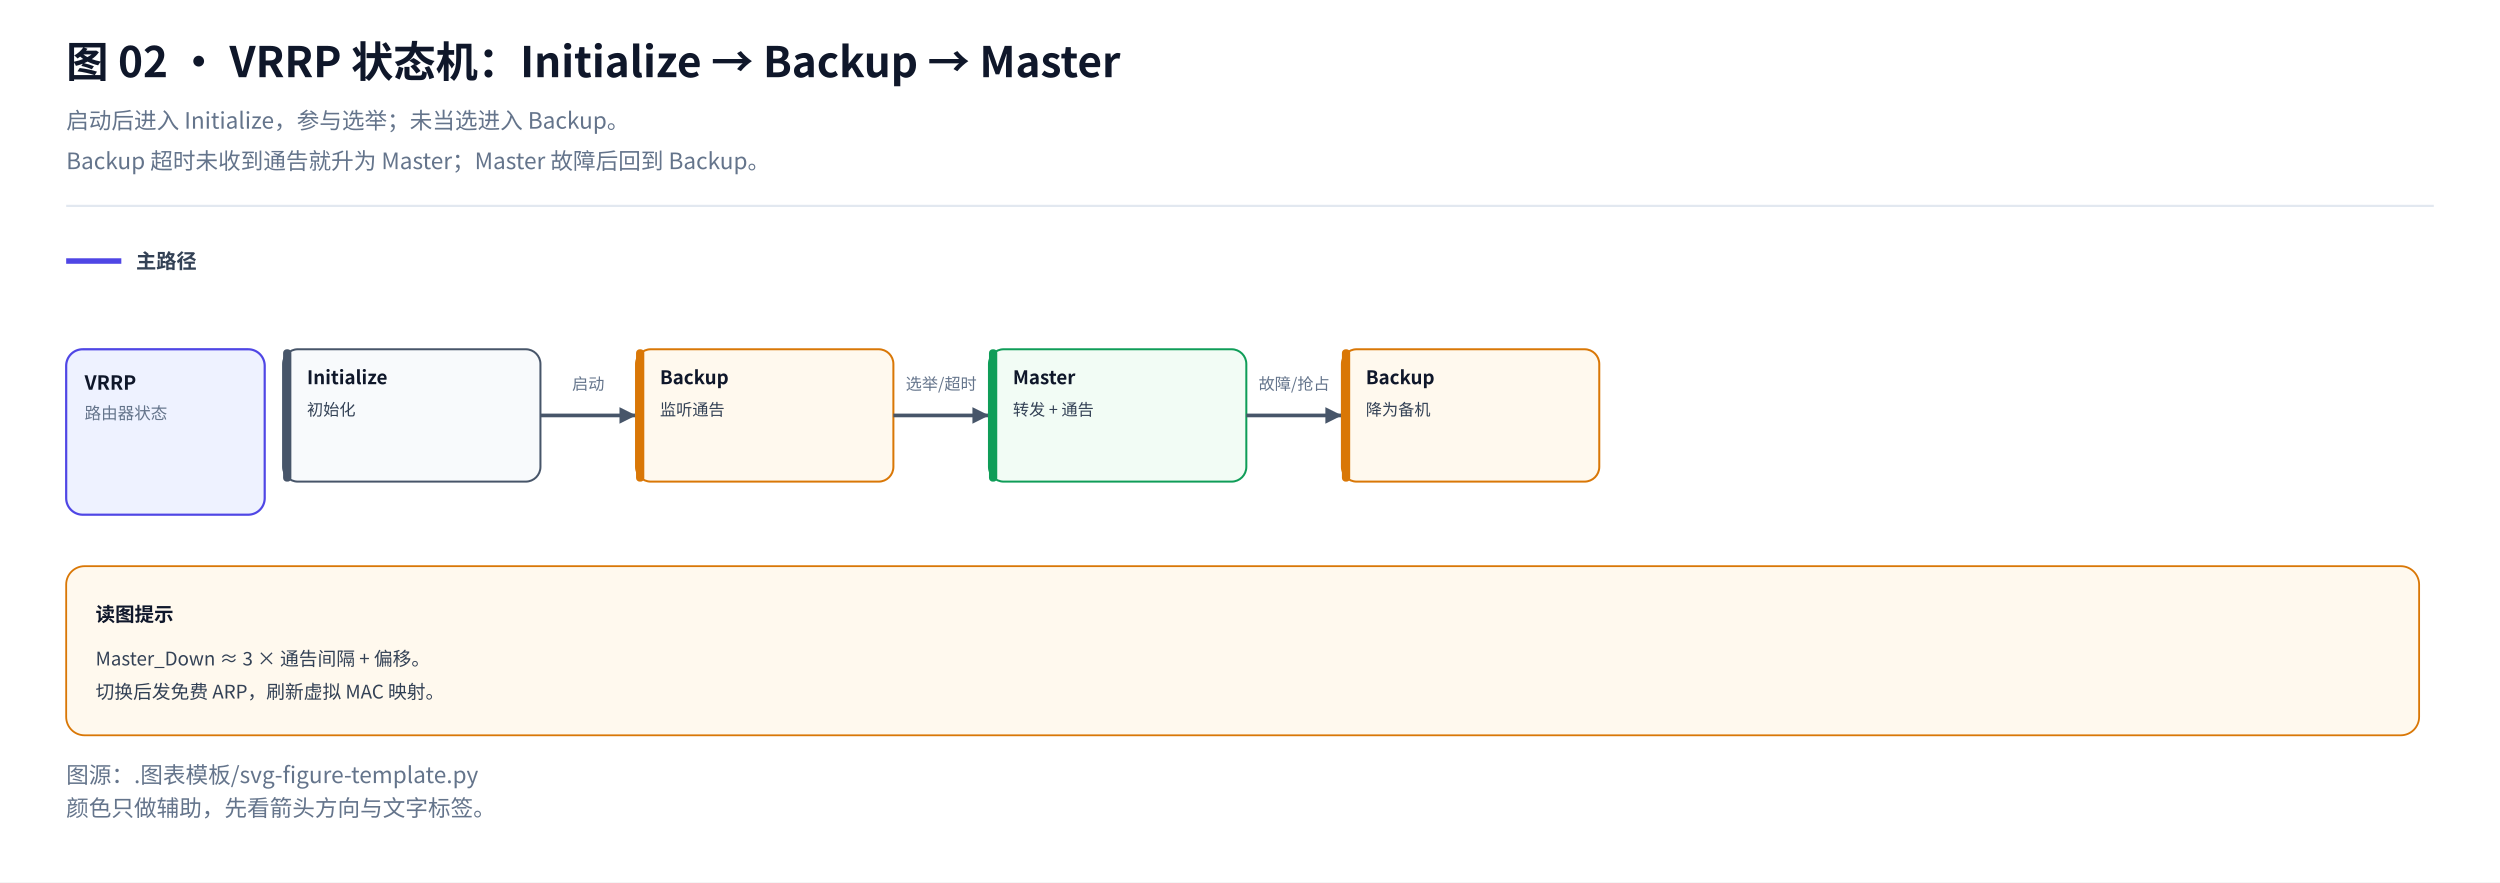
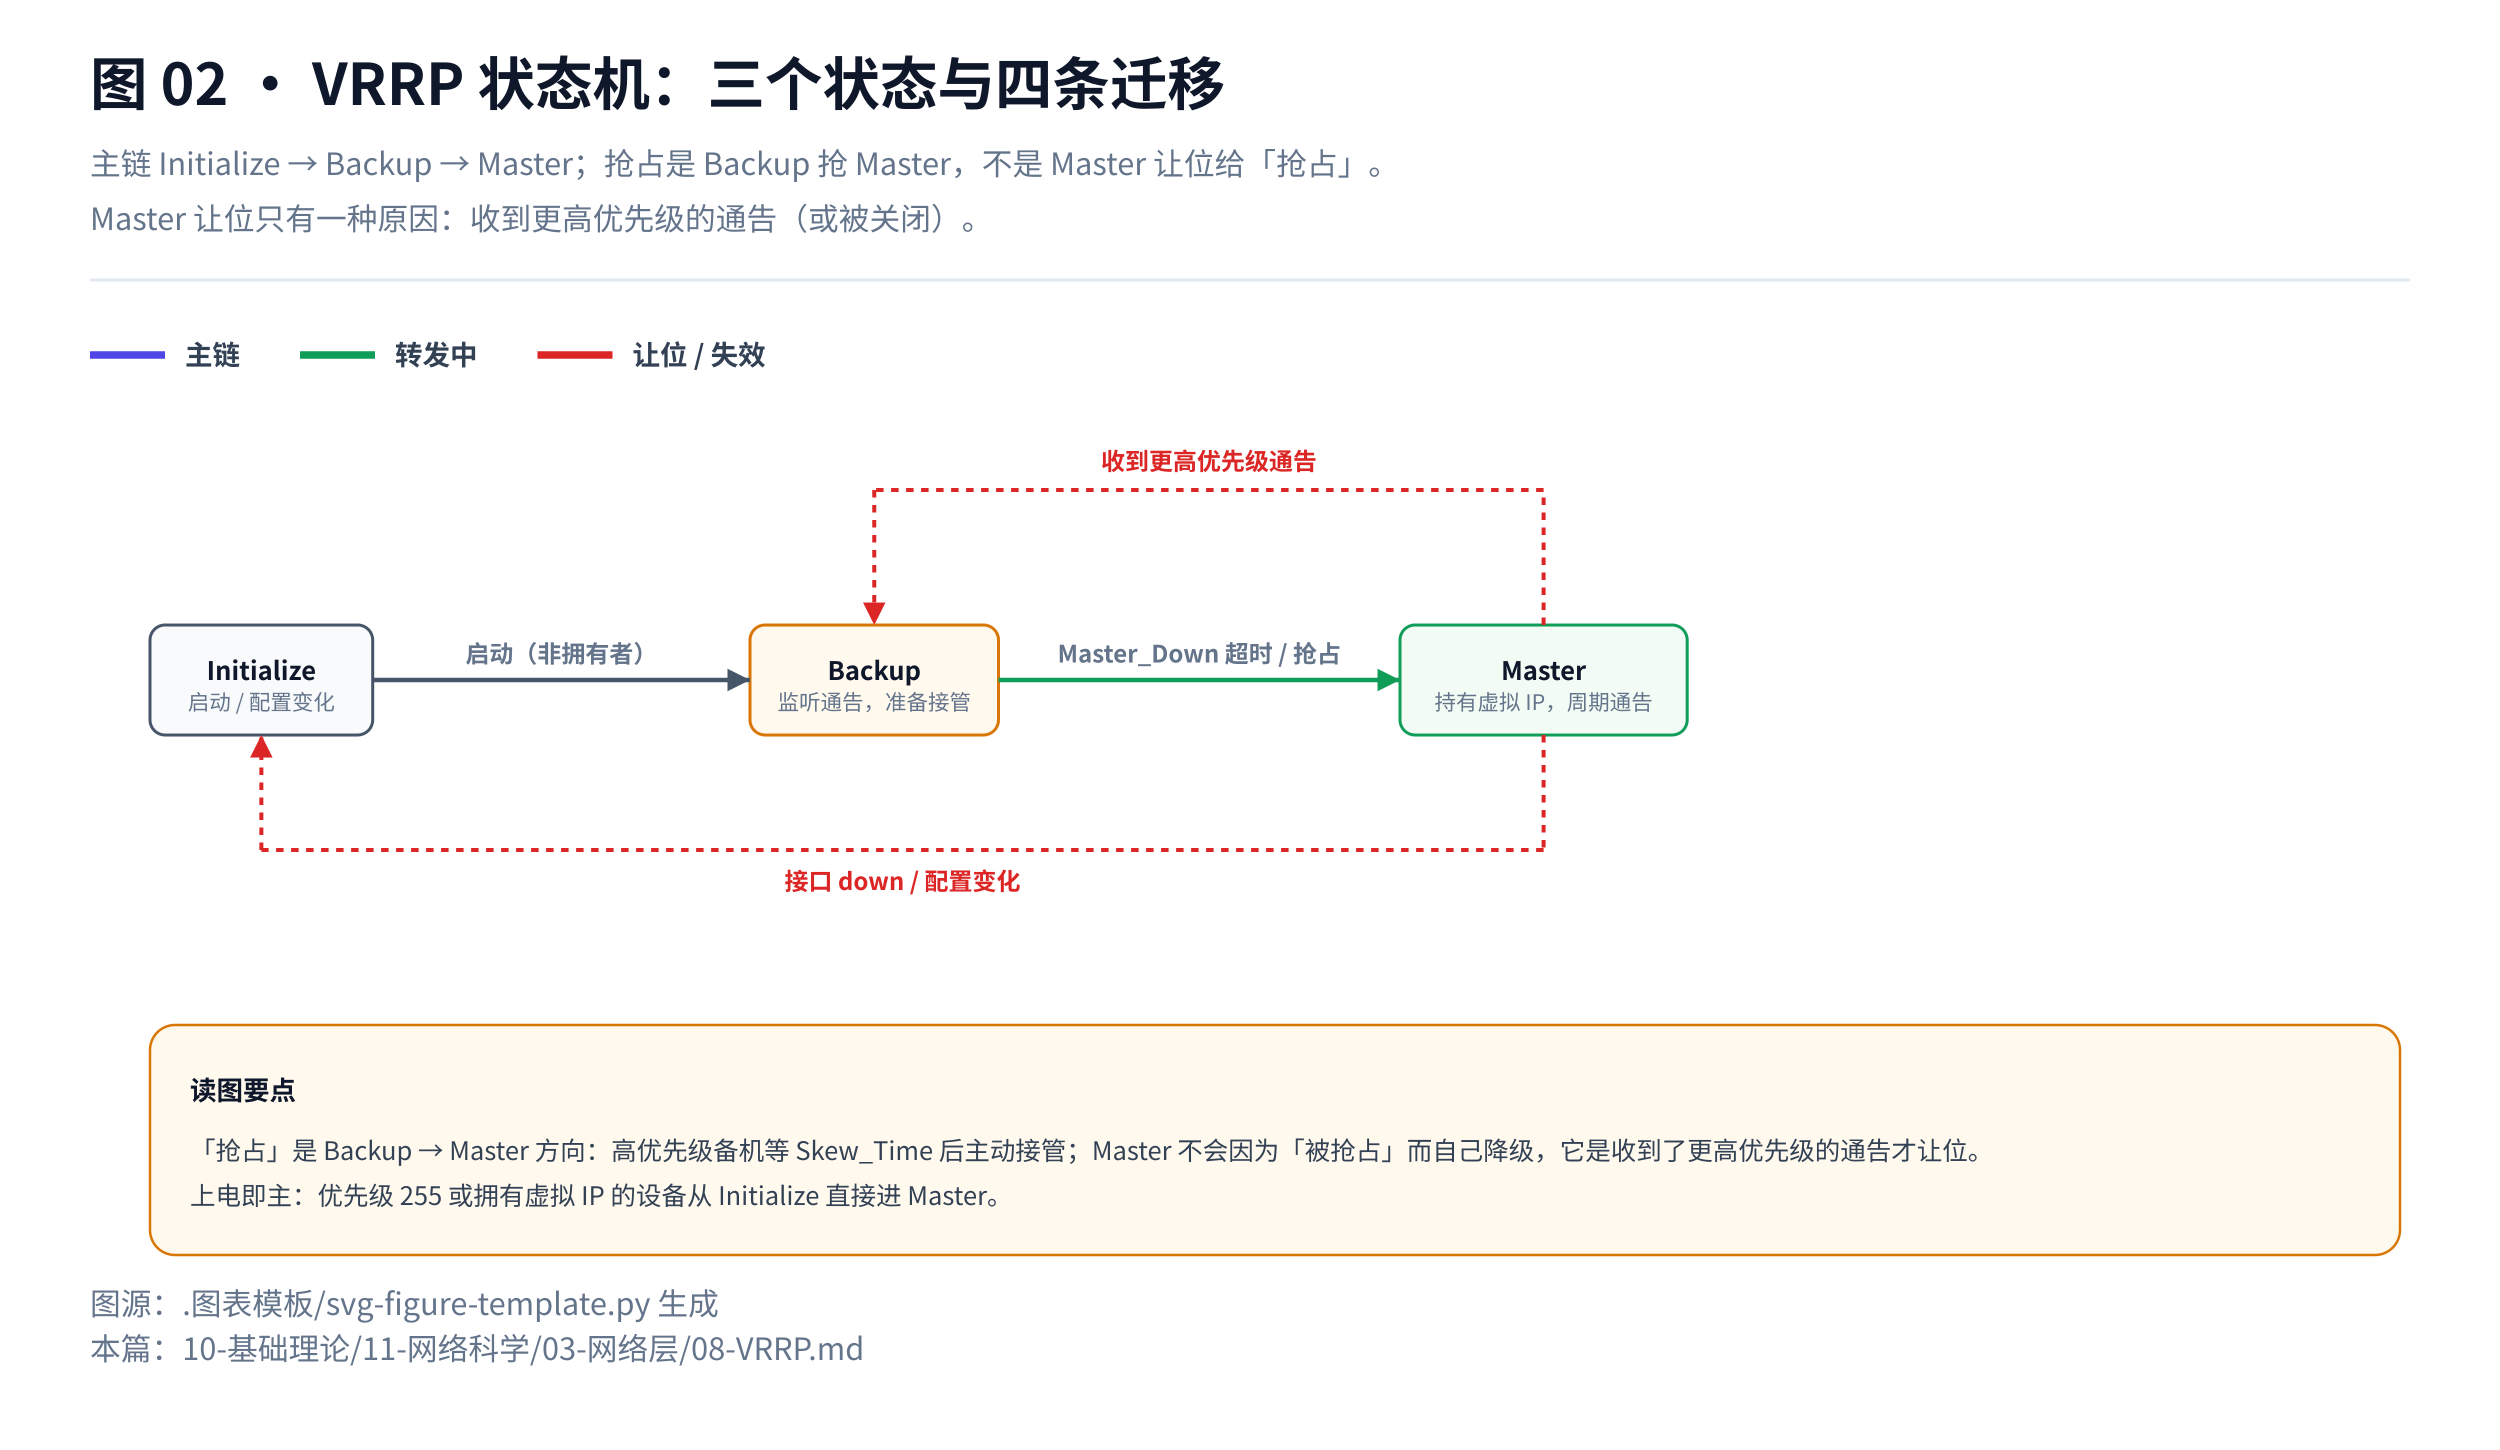
- <svg xmlns="http://www.w3.org/2000/svg" width="1360" height="480" viewBox="0 0 1360 480" font-family="'Noto Sans CJK SC','Source Han Sans SC','WenQuanYi Micro Hei',sans-serif">
-   <rect width="1360" height="480" fill="#ffffff" />
-   <line x1="36" y1="112" x2="1324" y2="112" stroke="#e2e8f0" stroke-width="1.2" />
-   <text x="36" y="42" font-size="23" fill="#0f172a" xml:space="preserve" font-weight="700">图 02 · VRRP 状态机：Initialize → Backup → Master</text>
-   <text x="36" y="70" font-size="12.3" fill="#64748b" xml:space="preserve">启动后进入 Initialize，参与选举；未当选进入 Backup。</text>
-   <text x="36" y="92" font-size="12.3" fill="#64748b" xml:space="preserve">Backup 超时未收到通告就升为 Master；Master 故障后回到 Backup。</text>
+ <svg xmlns="http://www.w3.org/2000/svg" width="1000" height="580" viewBox="0 0 1000 580" font-family="'Noto Sans CJK SC','Source Han Sans SC','WenQuanYi Micro Hei',sans-serif">
+   <rect width="1000" height="580" fill="#ffffff" />
+   <line x1="36" y1="112" x2="964" y2="112" stroke="#e2e8f0" stroke-width="1.2" />
+   <text x="36" y="42" font-size="23" fill="#0f172a" xml:space="preserve" font-weight="700">图 02 · VRRP 状态机：三个状态与四条迁移</text>
+   <text x="36" y="70" font-size="12.3" fill="#64748b" xml:space="preserve">主链 Initialize → Backup → Master；抢占是 Backup 抢 Master，不是 Master 让位给「抢占」。</text>
+   <text x="36" y="92" font-size="12.3" fill="#64748b" xml:space="preserve">Master 让位只有一种原因：收到更高优先级的通告（或被关闭）。</text>
  <line x1="36" y1="142" x2="66" y2="142" stroke="#4f46e5" stroke-width="3" />
-   <text x="74" y="146" font-size="11" fill="#334155" xml:space="preserve" font-weight="600">主路径</text>
-   <rect x="36" y="190" width="108" height="90" fill="#eef2ff" rx="9" stroke="#4f46e5" stroke-width="1.2" />
-   <text x="46" y="212" font-size="10.6" fill="#0f172a" xml:space="preserve" font-weight="700">VRRP</text>
-   <text x="46" y="228" font-size="9" fill="#64748b" xml:space="preserve">路由器状态</text>
-   <rect x="154" y="190" width="140" height="72" fill="#f8fafc" rx="8" stroke="#475569" stroke-width="1.1" />
-   <rect x="154" y="190" width="4.5" height="72" fill="#475569" rx="2" />
-   <text x="167" y="209" font-size="10.2" fill="#0f172a" xml:space="preserve" font-weight="700">Initialize</text>
-   <text x="167" y="226" font-size="8.8" fill="#334155" xml:space="preserve">初始化</text>
-   <line x1="294" y1="226" x2="346" y2="226" stroke="#475569" stroke-width="2" />
-   <polygon points="346,226 337,221.5 337,230.5" fill="#475569" />
-   <text x="320" y="212" font-size="8.8" fill="#64748b" xml:space="preserve" text-anchor="middle">启动</text>
-   <rect x="346" y="190" width="140" height="72" fill="#fff9ee" rx="8" stroke="#d97706" stroke-width="1.1" />
-   <rect x="346" y="190" width="4.5" height="72" fill="#d97706" rx="2" />
-   <text x="359" y="209" font-size="10.2" fill="#0f172a" xml:space="preserve" font-weight="700">Backup</text>
-   <text x="359" y="226" font-size="8.8" fill="#334155" xml:space="preserve">监听通告</text>
-   <line x1="486" y1="226" x2="538" y2="226" stroke="#475569" stroke-width="2" />
-   <polygon points="538,226 529,221.5 529,230.5" fill="#475569" />
-   <text x="512" y="212" font-size="8.8" fill="#64748b" xml:space="preserve" text-anchor="middle">选举/超时</text>
-   <rect x="538" y="190" width="140" height="72" fill="#f2fcf5" rx="8" stroke="#0f9d58" stroke-width="1.1" />
-   <rect x="538" y="190" width="4.5" height="72" fill="#0f9d58" rx="2" />
-   <text x="551" y="209" font-size="10.2" fill="#0f172a" xml:space="preserve" font-weight="700">Master</text>
-   <text x="551" y="226" font-size="8.8" fill="#334155" xml:space="preserve">转发 + 通告</text>
-   <line x1="678" y1="226" x2="730" y2="226" stroke="#475569" stroke-width="2" />
-   <polygon points="730,226 721,221.5 721,230.5" fill="#475569" />
-   <text x="704" y="212" font-size="8.8" fill="#64748b" xml:space="preserve" text-anchor="middle">故障/抢占</text>
-   <rect x="730" y="190" width="140" height="72" fill="#fff9ee" rx="8" stroke="#d97706" stroke-width="1.1" />
-   <rect x="730" y="190" width="4.5" height="72" fill="#d97706" rx="2" />
-   <text x="743" y="209" font-size="10.2" fill="#0f172a" xml:space="preserve" font-weight="700">Backup</text>
-   <text x="743" y="226" font-size="8.8" fill="#334155" xml:space="preserve">降为备机</text>
-   <rect x="36" y="308" width="1280" height="92" fill="#fff9ee" rx="10" stroke="#d97706" stroke-width="1" />
-   <text x="52" y="338" font-size="10.6" fill="#0f172a" xml:space="preserve" font-weight="700">读图提示</text>
-   <text x="52" y="362" font-size="10.2" fill="#334155" xml:space="preserve">Master_Down ≈ 3 × 通告间隔 + 偏移。</text>
-   <text x="52" y="380" font-size="10.2" fill="#334155" xml:space="preserve">切换后发免费 ARP，刷新虚拟 MAC 映射。</text>
-   <text x="36" y="426" font-size="12.3" fill="#64748b" xml:space="preserve">图源：.图表模板/svg-figure-template.py</text>
-   <text x="36" y="444" font-size="12.3" fill="#64748b" xml:space="preserve">颜色只做辅助，先看箭头方向与文字标签。</text>
+   <text x="74" y="146" font-size="11" fill="#334155" xml:space="preserve" font-weight="600">主链</text>
+   <line x1="120" y1="142" x2="150" y2="142" stroke="#0f9d58" stroke-width="3" />
+   <text x="158" y="146" font-size="11" fill="#334155" xml:space="preserve" font-weight="600">转发中</text>
+   <line x1="215" y1="142" x2="245" y2="142" stroke="#dc2626" stroke-width="3" />
+   <text x="253" y="146" font-size="11" fill="#334155" xml:space="preserve" font-weight="600">让位 / 失效</text>
+   <rect x="60" y="250" width="89.08" height="44" fill="#f8fafc" rx="6" stroke="#475569" stroke-width="1.2" />
+   <text x="104.54" y="272" font-size="10.2" fill="#0f172a" xml:space="preserve" font-weight="700" text-anchor="middle">Initialize</text>
+   <text x="104.54" y="284" font-size="8.6" fill="#64748b" xml:space="preserve" text-anchor="middle">启动 / 配置变化</text>
+   <rect x="300" y="250" width="99.4" height="44" fill="#fff9ee" rx="6" stroke="#d97706" stroke-width="1.2" />
+   <text x="349.7" y="272" font-size="10.2" fill="#0f172a" xml:space="preserve" font-weight="700" text-anchor="middle">Backup</text>
+   <text x="349.7" y="284" font-size="8.6" fill="#64748b" xml:space="preserve" text-anchor="middle">监听通告，准备接管</text>
+   <rect x="560" y="250" width="114.88" height="44" fill="#f2fcf5" rx="6" stroke="#0f9d58" stroke-width="1.2" />
+   <text x="617.44" y="272" font-size="10.2" fill="#0f172a" xml:space="preserve" font-weight="700" text-anchor="middle">Master</text>
+   <text x="617.44" y="284" font-size="8.6" fill="#64748b" xml:space="preserve" text-anchor="middle">持有虚拟 IP，周期通告</text>
+   <line x1="149.08" y1="272" x2="300" y2="272" stroke="#475569" stroke-width="1.8" />
+   <polygon points="300,272 291,267.5 291,276.5" fill="#475569" />
+   <text x="224.54" y="265" font-size="9.6" fill="#64748b" xml:space="preserve" font-weight="600" text-anchor="middle">启动（非拥有者）</text>
+   <line x1="399.4" y1="272" x2="560" y2="272" stroke="#0f9d58" stroke-width="1.8" />
+   <polygon points="560,272 551,267.5 551,276.5" fill="#0f9d58" />
+   <text x="479.7" y="265" font-size="9.6" fill="#64748b" xml:space="preserve" font-weight="600" text-anchor="middle">Master_Down 超时 / 抢占</text>
+   <line x1="617.44" y1="250" x2="617.44" y2="196" stroke="#dc2626" stroke-width="1.6" stroke-dasharray="3 3" />
+   <line x1="617.44" y1="196" x2="349.7" y2="196" stroke="#dc2626" stroke-width="1.6" stroke-dasharray="3 3" />
+   <line x1="349.7" y1="196" x2="349.7" y2="250" stroke="#dc2626" stroke-width="1.6" stroke-dasharray="3 3" />
+   <polygon points="349.7,250 354.2,241 345.2,241" fill="#dc2626" />
+   <text x="483.57" y="188" font-size="9.6" fill="#dc2626" xml:space="preserve" font-weight="600" text-anchor="middle">收到更高优先级通告</text>
+   <line x1="617.44" y1="294" x2="617.44" y2="340" stroke="#dc2626" stroke-width="1.6" stroke-dasharray="3 3" />
+   <line x1="617.44" y1="340" x2="104.54" y2="340" stroke="#dc2626" stroke-width="1.6" stroke-dasharray="3 3" />
+   <line x1="104.54" y1="340" x2="104.54" y2="294" stroke="#dc2626" stroke-width="1.6" stroke-dasharray="3 3" />
+   <polygon points="104.54,294 100.04,303 109.04,303" fill="#dc2626" />
+   <text x="360.99" y="356" font-size="9.6" fill="#dc2626" xml:space="preserve" font-weight="600" text-anchor="middle">接口 down / 配置变化</text>
+   <rect x="60" y="410" width="900" height="92" fill="#fff9ee" rx="10" stroke="#d97706" stroke-width="1" />
+   <text x="76" y="440" font-size="10.6" fill="#0f172a" xml:space="preserve" font-weight="700">读图要点</text>
+   <text x="76" y="464" font-size="10.2" fill="#334155" xml:space="preserve">「抢占」是 Backup → Master 方向：高优先级备机等 Skew_Time 后主动接管；Master 不会因为「被抢占」而自己降级，它是收到了更高优先级的通告才让位。</text>
+   <text x="76" y="482" font-size="10.2" fill="#334155" xml:space="preserve">上电即主：优先级 255 或拥有虚拟 IP 的设备从 Initialize 直接进 Master。</text>
+   <text x="36" y="526" font-size="12.3" fill="#64748b" xml:space="preserve">图源：.图表模板/svg-figure-template.py 生成</text>
+   <text x="36" y="544" font-size="12.3" fill="#64748b" xml:space="preserve">本篇：10-基础理论/11-网络科学/03-网络层/08-VRRP.md</text>
</svg>
